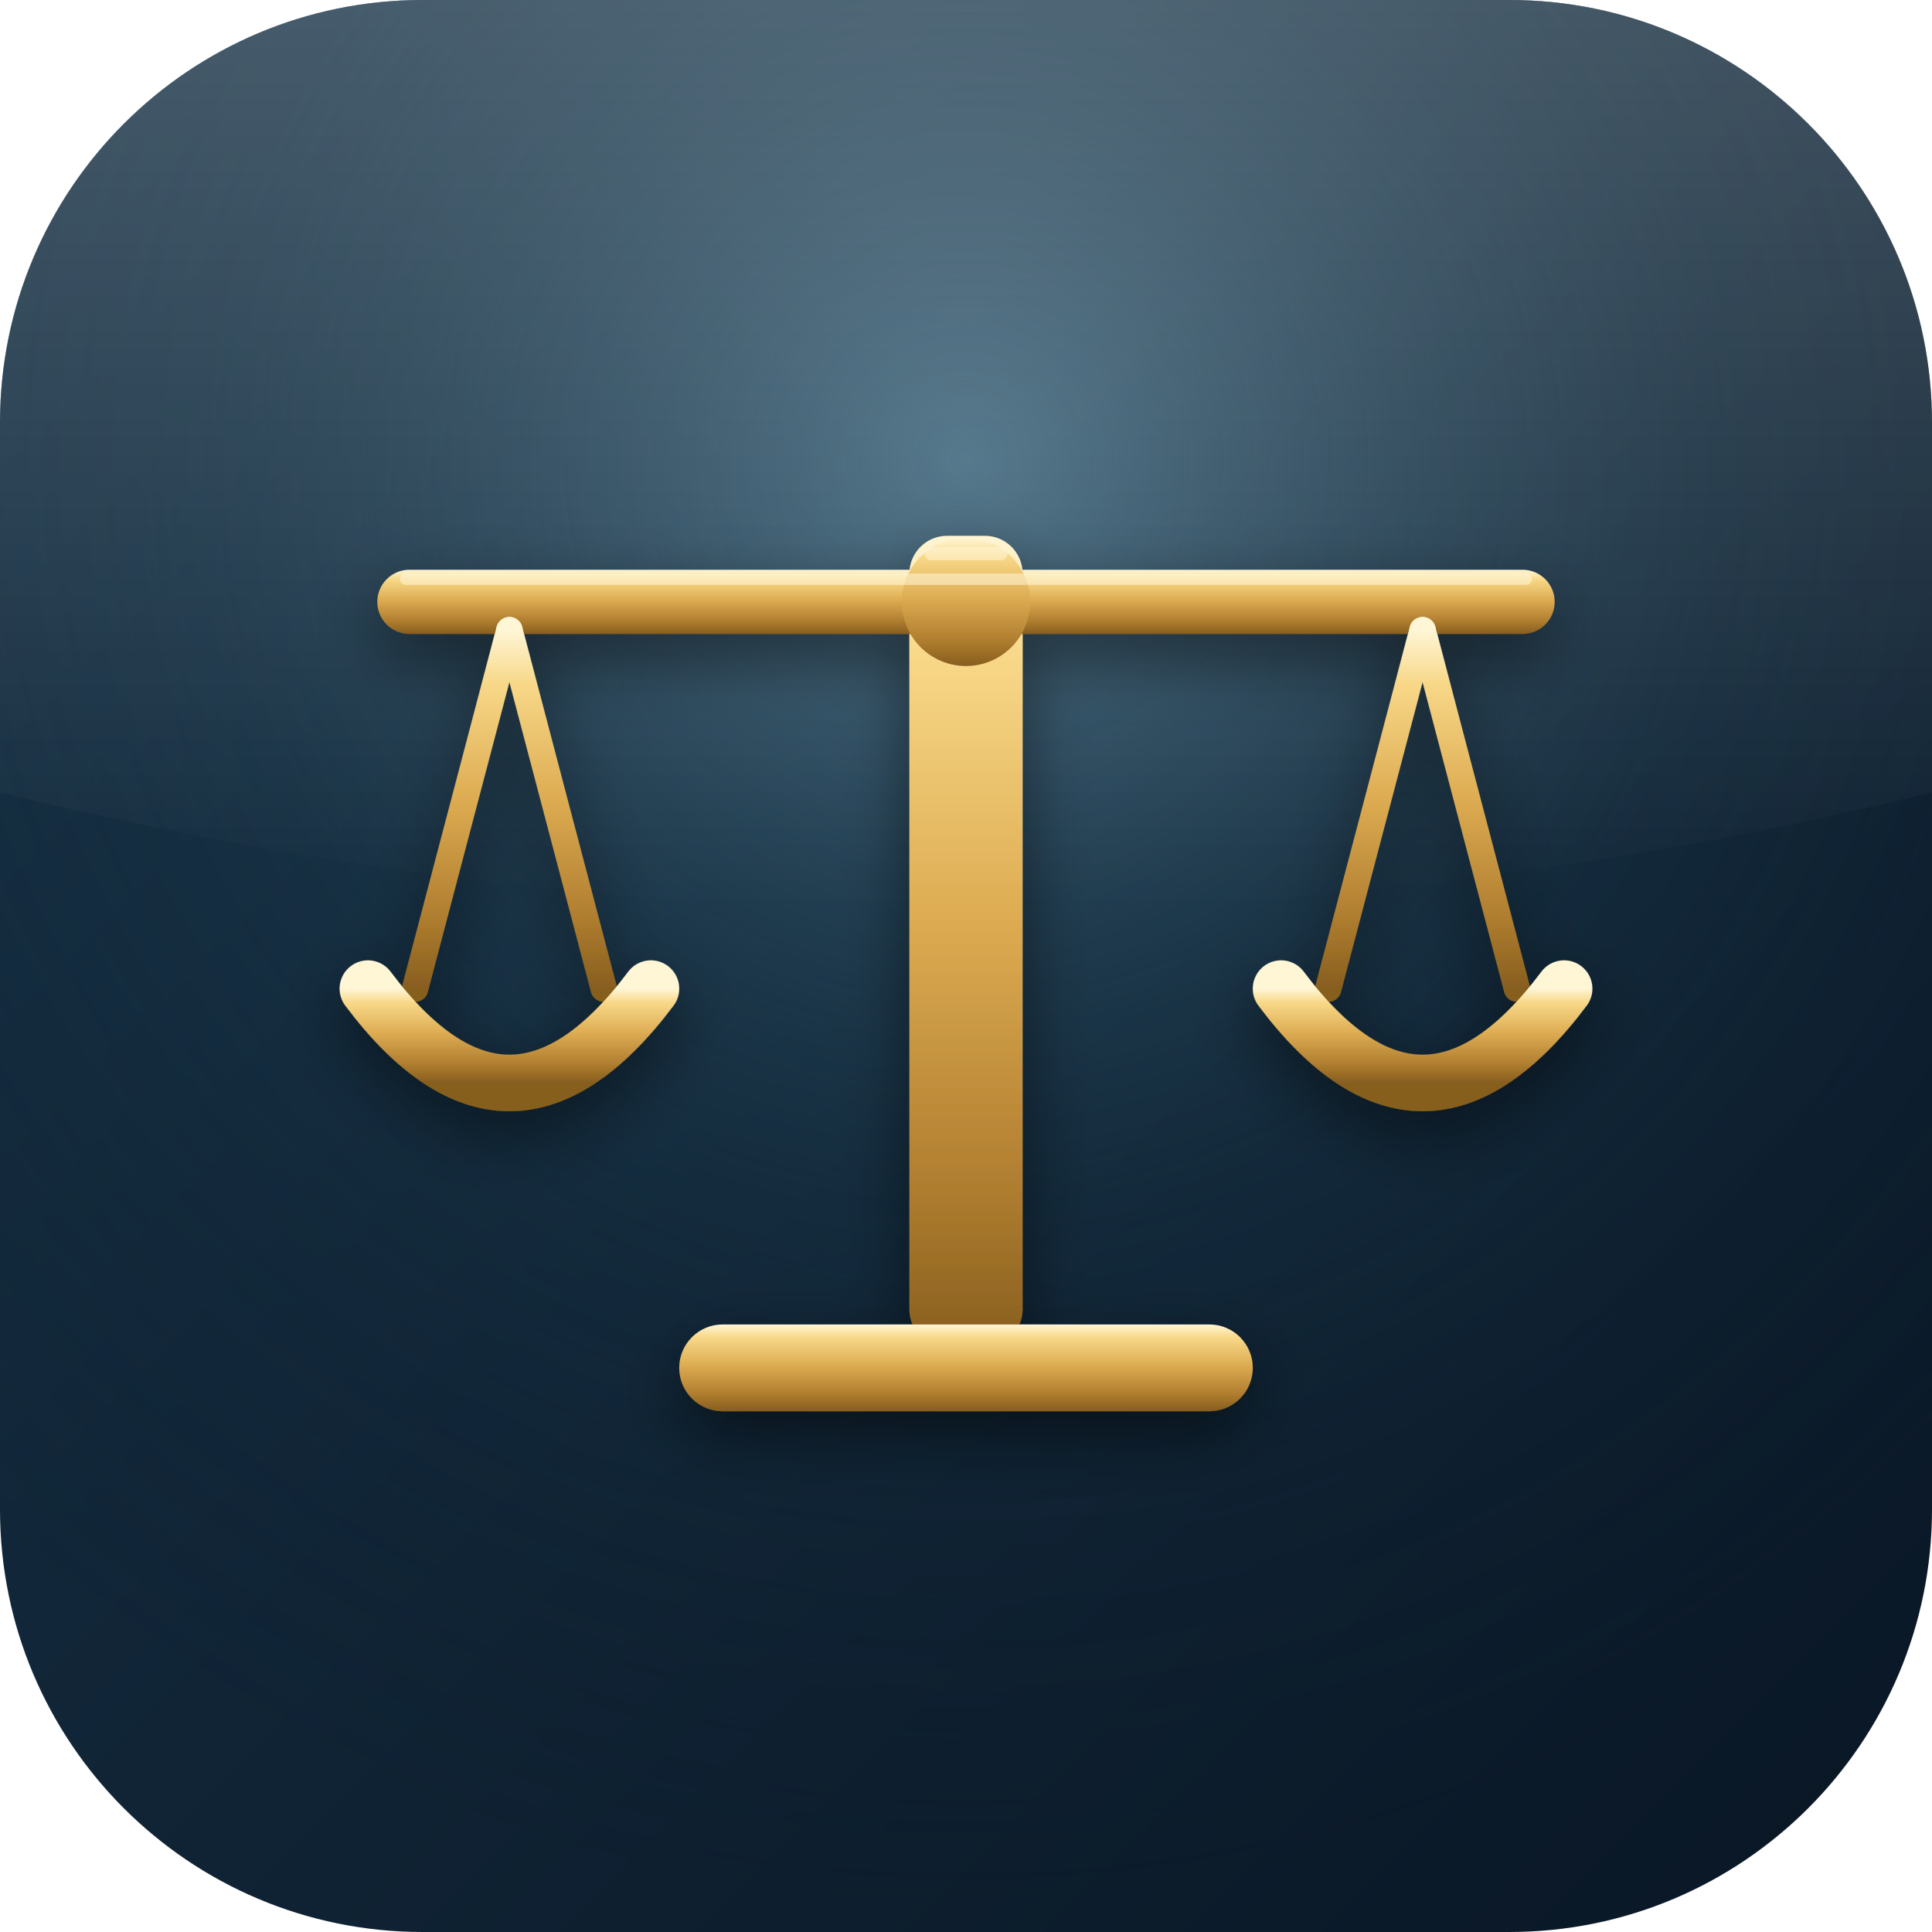
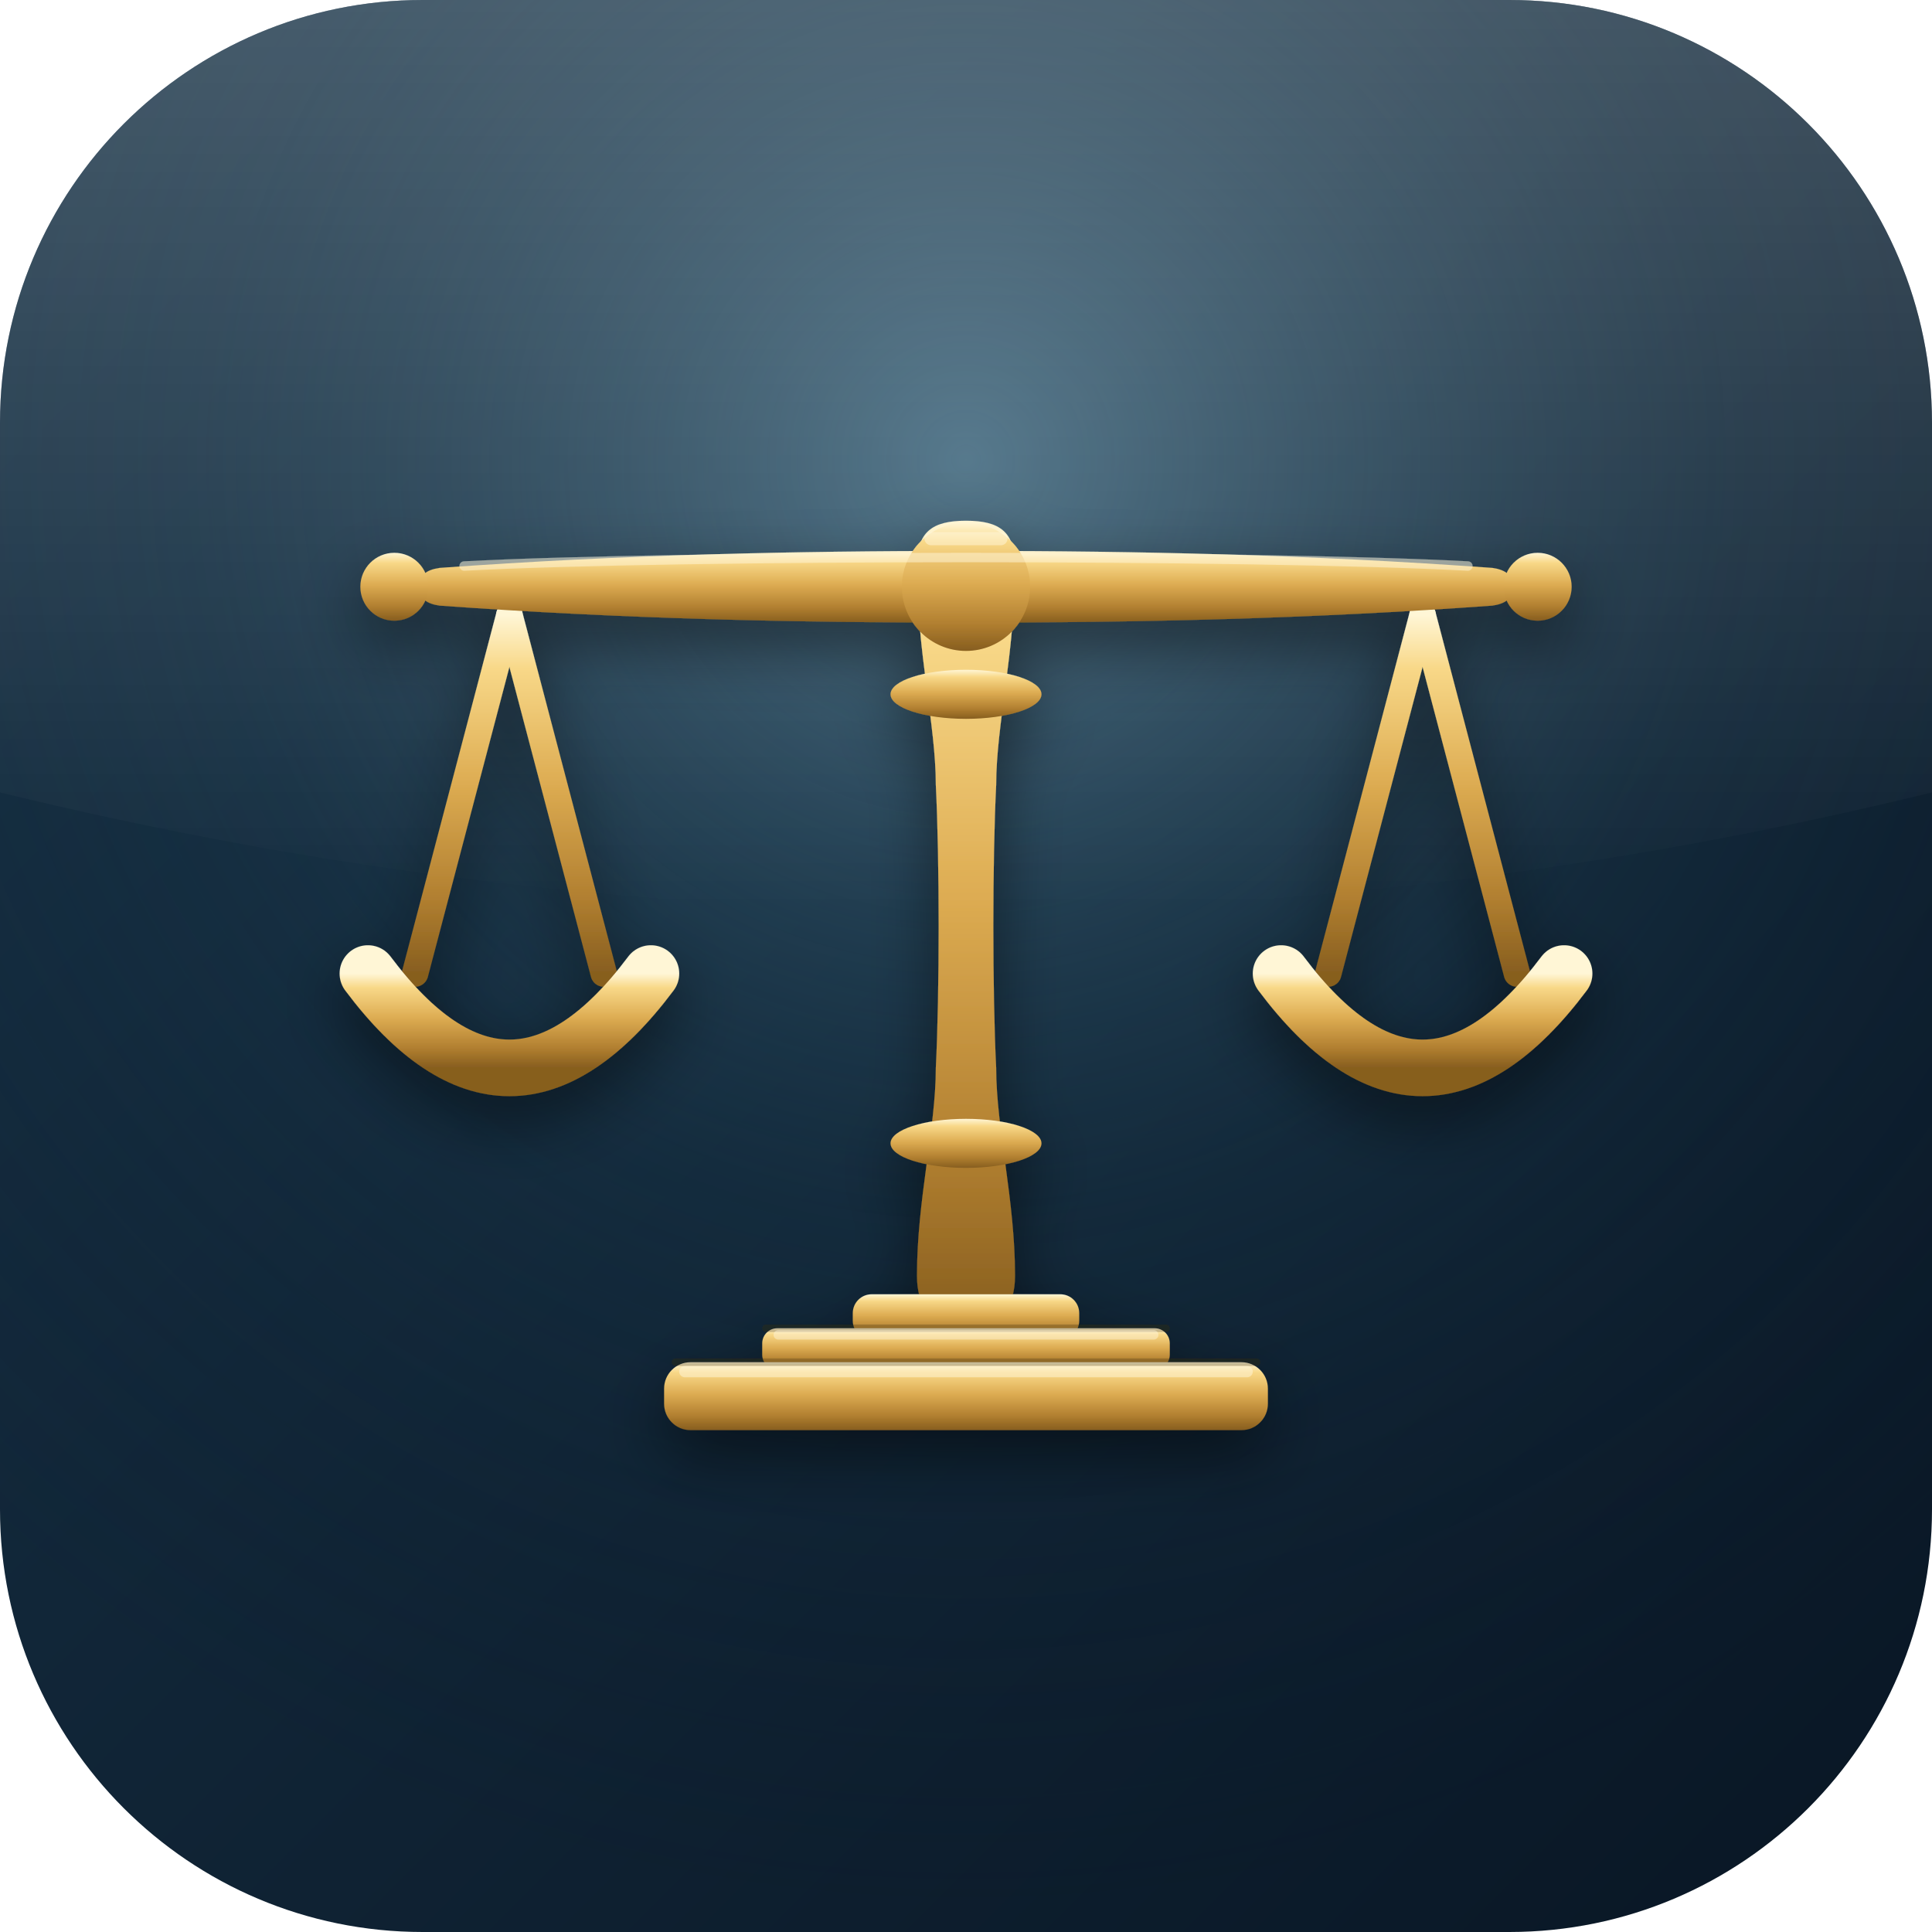
<svg xmlns="http://www.w3.org/2000/svg" width="1024" height="1024" viewBox="0 0 1024 1024">
  <defs>
    <linearGradient id="bgC2" x1="0%" y1="0%" x2="100%" y2="100%">
      <stop offset="0%" stop-color="#173247" />
      <stop offset="100%" stop-color="#091624" />
    </linearGradient>
    <radialGradient id="glowC2" cx="50%" cy="24%" r="75%">
      <stop offset="0%" stop-color="#4a7288" stop-opacity="0.9" />
      <stop offset="52%" stop-color="#1d3d50" stop-opacity="0.3" />
      <stop offset="100%" stop-color="#091624" stop-opacity="0" />
    </radialGradient>
    <linearGradient id="goldC2" x1="0%" y1="0%" x2="0%" y2="100%">
      <stop offset="0%" stop-color="#fff6d6" />
      <stop offset="15%" stop-color="#f8d888" />
      <stop offset="47%" stop-color="#ddac52" />
      <stop offset="79%" stop-color="#b17f30" />
      <stop offset="100%" stop-color="#875e1f" />
    </linearGradient>
    <linearGradient id="glossC2" x1="0%" y1="0%" x2="0%" y2="100%">
      <stop offset="0%" stop-color="#ffffff" stop-opacity="0.20" />
      <stop offset="100%" stop-color="#ffffff" stop-opacity="0" />
    </linearGradient>
    <filter id="softC2" x="-30%" y="-30%" width="160%" height="160%">
      <feDropShadow dx="0" dy="13" stdDeviation="17" flood-color="#000000" flood-opacity="0.5" />
    </filter>
    <clipPath id="sqC2">
      <rect width="1024" height="1024" rx="224" />
    </clipPath>
  </defs>
  <g clip-path="url(#sqC2)">
    <rect width="1024" height="1024" fill="url(#bgC2)" />
    <rect width="1024" height="1024" fill="url(#glowC2)" />
    <path d="M0 0 H1024 V420 Q512 545 0 420 Z" fill="url(#glossC2)" />
-     <g filter="url(#softC2)" transform="translate(0,-76)">
-       <rect x="482" y="360" width="60" height="430" rx="20" fill="url(#goldC2)" />
-       <rect x="360" y="778" width="304" height="46" rx="23" fill="url(#goldC2)" />
-       <rect x="200" y="378" width="624" height="34" rx="17" fill="url(#goldC2)" />
-       <circle cx="512" cy="395" r="34" fill="url(#goldC2)" />
+     <g filter="url(#softC2)" transform="translate(0,-84)">
+       <path d="M512 360                C530 360 538 366 538 384                C538 430 528 468 528 500                C526 540 526 610 528 650                C528 682 538 720 538 760                C538 778 530 784 512 784                C494 784 486 778 486 760                C486 720 496 682 496 650                C498 610 498 540 496 500                C496 468 486 430 486 384                C486 366 494 360 512 360 Z" fill="url(#goldC2)" />
+       <ellipse cx="512" cy="452" rx="40" ry="13" fill="url(#goldC2)" />
+       <ellipse cx="512" cy="690" rx="40" ry="13" fill="url(#goldC2)" />
+       <rect x="452" y="770" width="120" height="24" rx="10" fill="url(#goldC2)" />
+       <rect x="404" y="788" width="216" height="22" rx="8" fill="url(#goldC2)" />
+       <rect x="352" y="806" width="320" height="36" rx="14" fill="url(#goldC2)" />
+       <rect x="404" y="786" width="216" height="4" rx="2" fill="#3a2a10" opacity="0.28" />
+       <rect x="356" y="804" width="312" height="4" rx="2" fill="#3a2a10" opacity="0.28" />
+       <rect x="410" y="789" width="204" height="5" rx="2.5" fill="#fff7dd" opacity="0.45" />
+       <rect x="360" y="808" width="304" height="6" rx="3" fill="#fff7dd" opacity="0.5" />
      <line x1="270" y1="410" x2="220" y2="600" stroke="url(#goldC2)" stroke-width="14" stroke-linecap="round" />
      <line x1="270" y1="410" x2="320" y2="600" stroke="url(#goldC2)" stroke-width="14" stroke-linecap="round" />
      <path d="M 195 600 Q 270 700 345 600" fill="none" stroke="url(#goldC2)" stroke-width="30" stroke-linecap="round" />
      <line x1="754" y1="410" x2="704" y2="600" stroke="url(#goldC2)" stroke-width="14" stroke-linecap="round" />
      <line x1="754" y1="410" x2="804" y2="600" stroke="url(#goldC2)" stroke-width="14" stroke-linecap="round" />
      <path d="M 679 600 Q 754 700 829 600" fill="none" stroke="url(#goldC2)" stroke-width="30" stroke-linecap="round" />
-       <rect x="212" y="380" width="600" height="6" rx="3" fill="#fff7dd" opacity="0.55" />
+       <path d="M222 395 C222 389 226 386 233 385 C330 378 420 376 512 376                C604 376 694 378 791 385 C798 386 802 389 802 395                C802 401 798 404 791 405 C694 412 604 414 512 414                C420 414 330 412 233 405 C226 404 222 401 222 395 Z" fill="url(#goldC2)" />
+       <circle cx="209" cy="395" r="18" fill="url(#goldC2)" />
+       <circle cx="815" cy="395" r="18" fill="url(#goldC2)" />
+       <circle cx="512" cy="395" r="34" fill="url(#goldC2)" />
+       <path d="M246 384 C360 378 664 378 778 384" fill="none" stroke="#fff7dd" stroke-width="5" stroke-linecap="round" opacity="0.5" />
      <rect x="490" y="366" width="44" height="7" rx="3.5" fill="#fff7dd" opacity="0.5" />
    </g>
  </g>
</svg>
